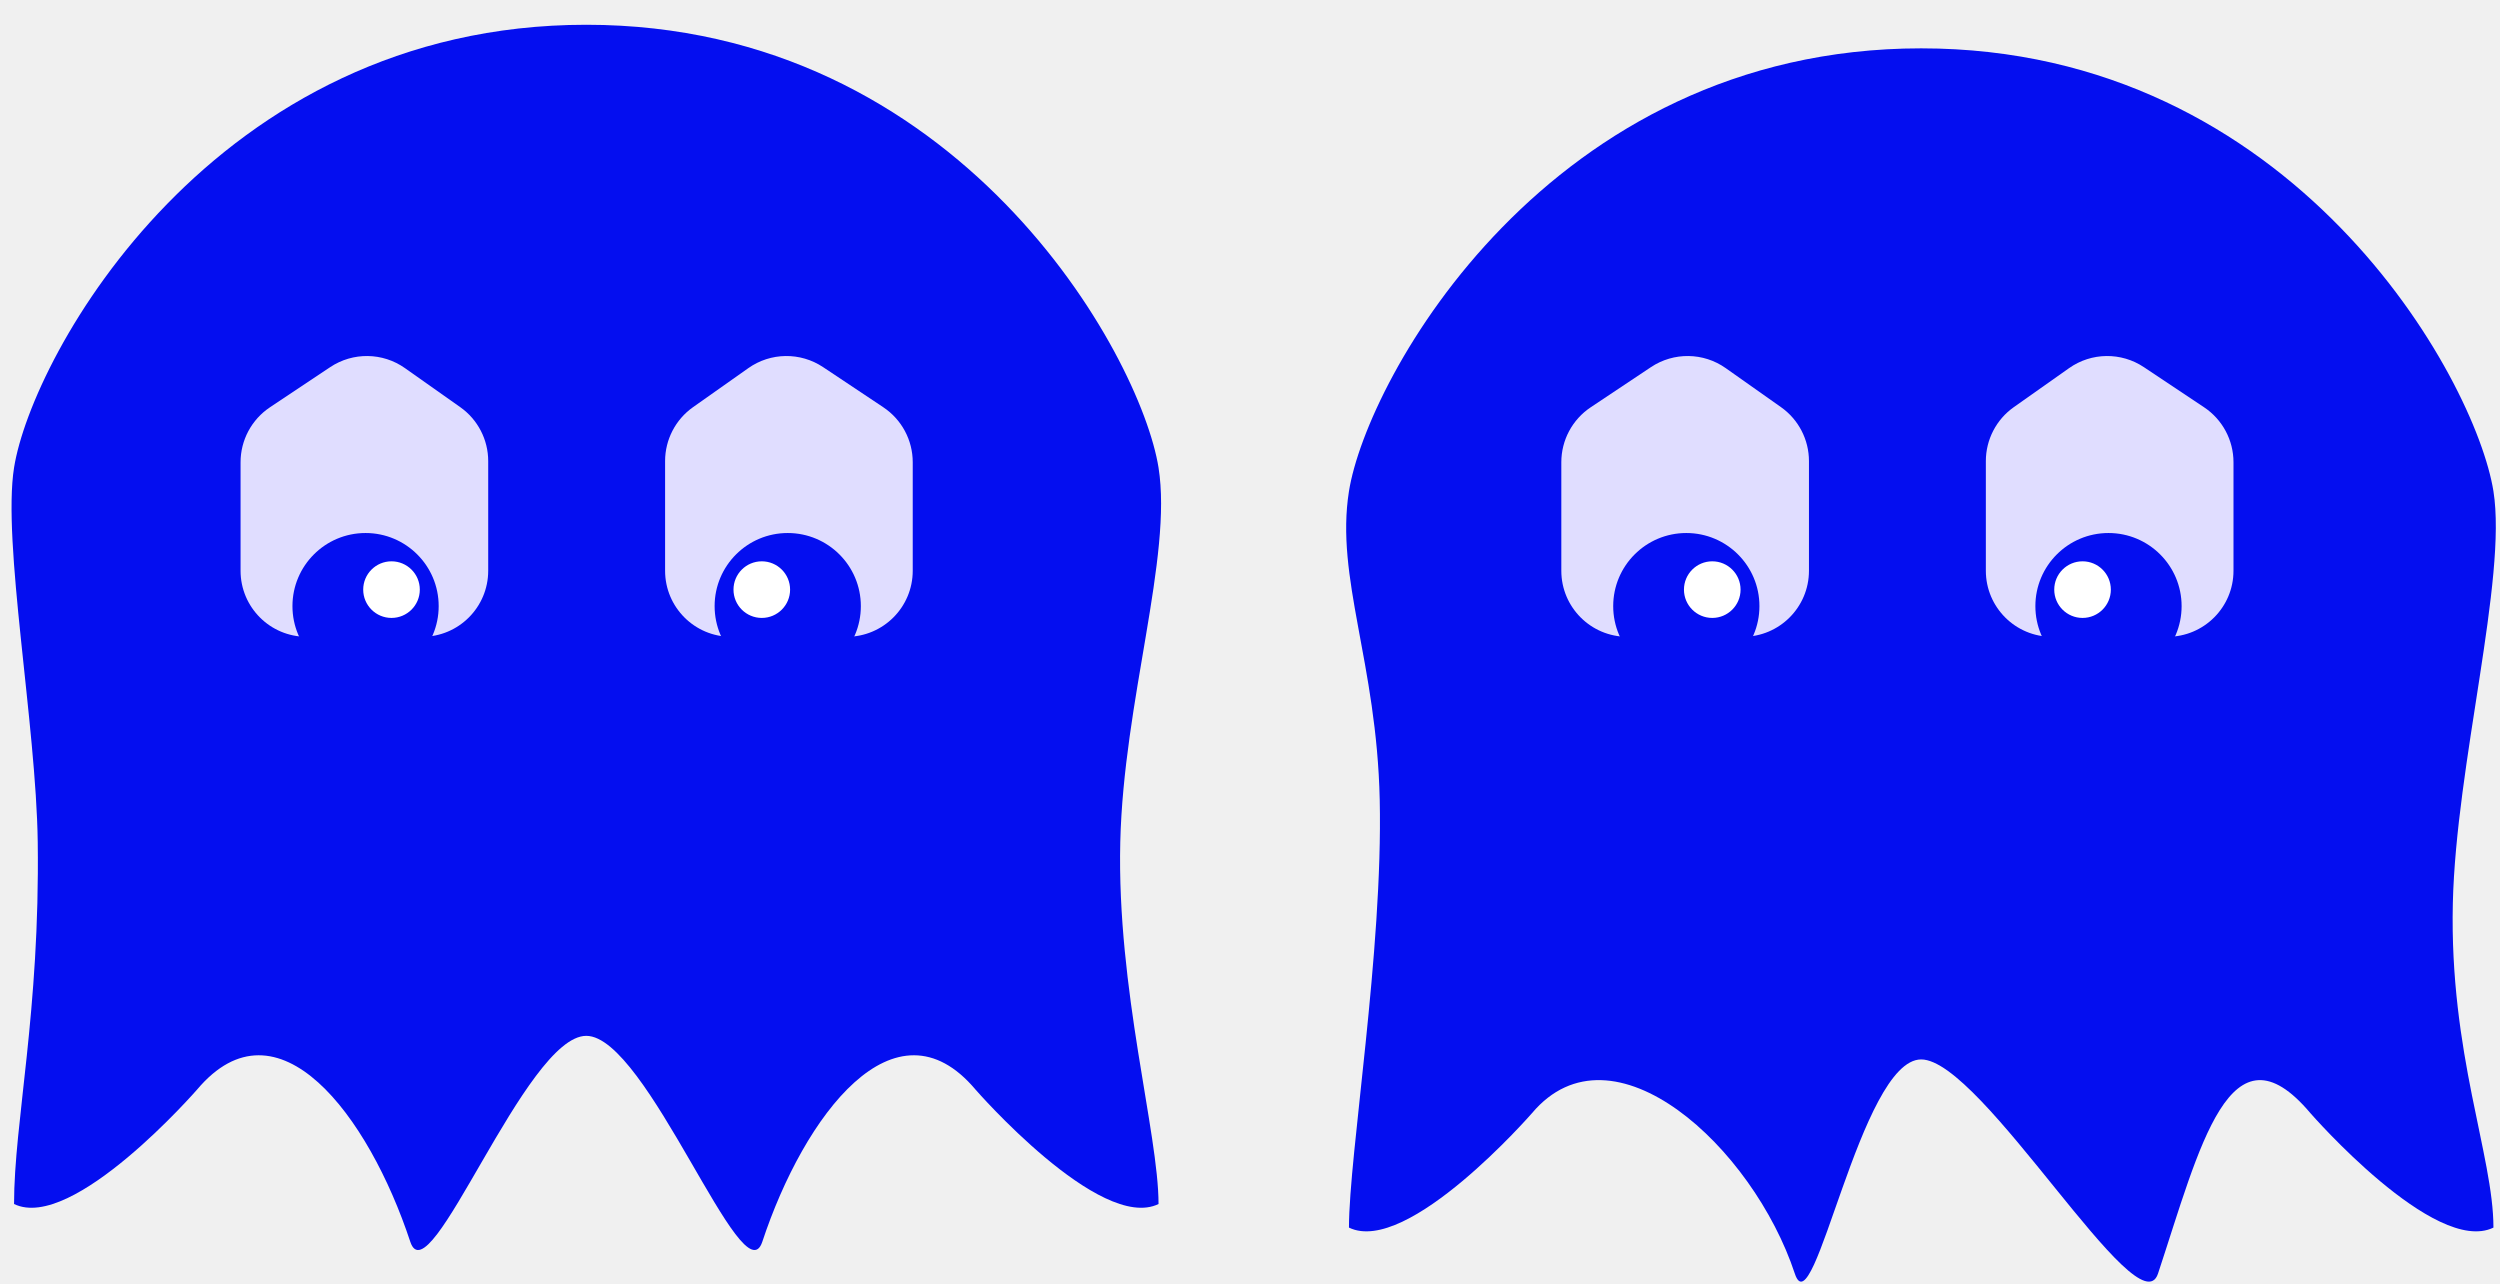
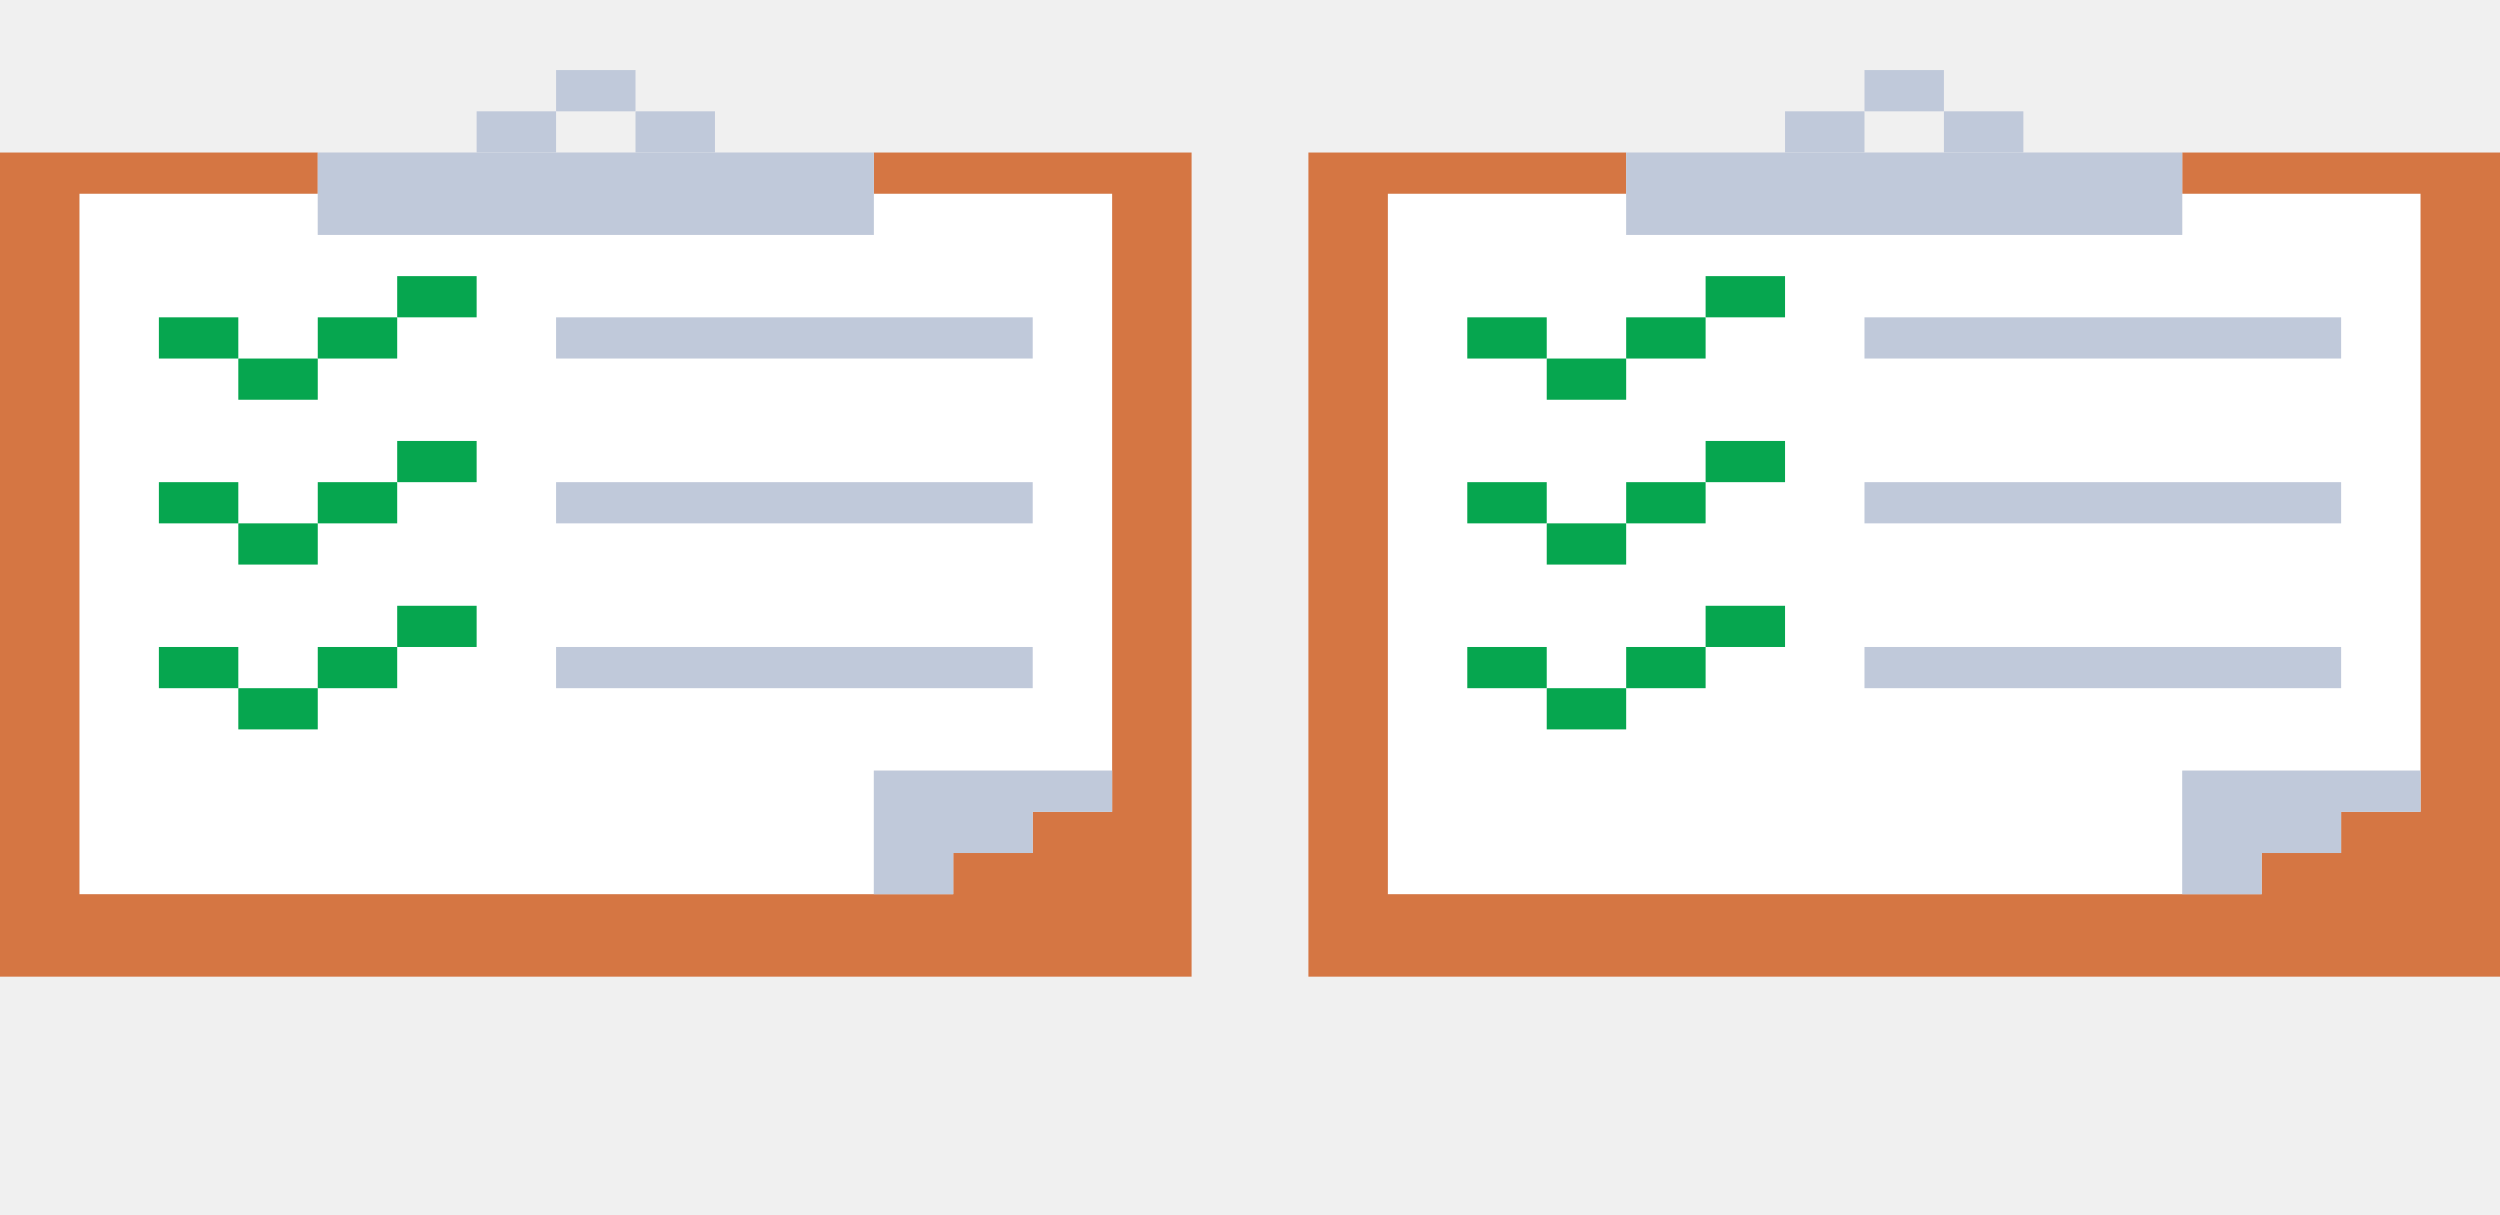
- <svg xmlns="http://www.w3.org/2000/svg" width="530" height="272" viewBox="0 0 530 272" fill="none">
+ <svg xmlns="http://www.w3.org/2000/svg" width="535" height="260" viewBox="0 0 535 260" fill="none">
  <g clip-path="url(#clip0_12_3838)">
-     <path d="M245.61 99.14C248.603 117.958 238.212 148.627 237.5 178.5C236.754 209.807 245.61 240.241 245.61 255.25C233.2 261.3 206.79 230.97 206.79 230.97C189.74 210.76 170.47 236.45 161.61 263.25C157.55 275.5 137.19 219.6 124.29 219.6C111.39 219.6 91.03 275.5 86.98 263.25C78.12 236.45 58.85 210.76 41.8 230.97C41.8 230.97 15.39 261.3 2.98 255.25C2.98 237.926 8.488 214.548 8 178.5C7.662 153.519 0.467 114.916 2.98 99.14C6.78 75.28 45.25 5.25 124.29 5.25C203.33 5.25 241.81 75.28 245.61 99.14Z" fill="#040EF0" />
+     <path d="M221 41.455H204H187V50.273H170H153H136H119H102H85H68V41.455H51H34H17V50.273V59.091V67.909V76.727V85.546V94.364V103.182V112V120.818V129.636V138.455V147.273V156.091V164.909V173.727V182.545V191.364H34H51H68H85H102H119H136H153H170H187V182.545V173.727V164.909H204H221H238V156.091V147.273V138.455V129.636V120.818V112V103.182V94.364V85.546V76.727V67.909V59.091V50.273V41.455H221Z" fill="white" />
+     <path d="M238 32.636H221H204H187V41.455H204H221H238V50.273V59.091V67.909V76.727V85.546V94.364V103.182V112V120.818V129.636V138.455V147.273V156.091V164.909V173.727H221V182.546H204V191.364H187H170H153H136H119H102H85H68H51H34H17V182.546V173.727V164.909V156.091V147.273V138.455V129.636V120.818V112V103.182V94.364V85.546V76.727V67.909V59.091V50.273V41.455H34H51H68V32.636H51H34H17H0V41.455V50.273V59.091V67.909V76.727V85.546V94.364V103.182V112V120.818V129.636V138.455V147.273V156.091V164.909V173.727V182.546V191.364V200.182V209H17H34H51H68H85H102H119H136H153H170H187H204H221H238H255V200.182V191.364V182.546V173.727V164.909V156.091V147.273V138.455V129.636V120.818V112V103.182V94.364V85.546V76.727V67.909V59.091V50.273V41.455V32.636H238Z" fill="#D57643" />
+     <path d="M221 164.909H204H187V173.727V182.546V191.364H204V182.546H221V173.727H238V164.909H221Z" fill="#C0C9DA" />
+     <path d="M136 15H119V23.818H136V15Z" fill="#C0C9DA" />
+     <path d="M119 23.818H102V32.636H119V23.818Z" fill="#C0C9DA" />
+     <path d="M153 23.818H136V32.636H153V23.818Z" fill="#C0C9DA" />
+     <path d="M170 32.636H153H136H119H102H85H68V41.455V50.273H85H102H119H136H153H170H187V41.455V32.636H170Z" fill="#C0C9DA" />
+     <path d="M51 67.909H34V76.727H51V67.909Z" fill="#06A64F" />
+     <path d="M68 76.727H51V85.546H68V76.727Z" fill="#06A64F" />
+     <path d="M85 67.909H68V76.727H85V67.909Z" fill="#06A64F" />
+     <path d="M102 59.091H85V67.909H102V59.091Z" fill="#06A64F" />
+     <path d="M204 67.909H187H170H153H136H119V76.727H136H153H170H187H204H221V67.909H204Z" fill="#C0C9DA" />
+     <path d="M51 103.182H34V112H51V103.182Z" fill="#06A64F" />
+     <path d="M68 112H51V120.818H68V112Z" fill="#06A64F" />
+     <path d="M85 103.182H68V112H85V103.182Z" fill="#06A64F" />
+     <path d="M102 94.364H85V103.182H102V94.364Z" fill="#06A64F" />
+     <path d="M204 103.182H187H170H153H136H119V112H136H153H170H187H204H221V103.182H204Z" fill="#C0C9DA" />
+     <path d="M51 138.455H34V147.273H51V138.455Z" fill="#06A64F" />
+     <path d="M68 147.273H51V156.091H68V147.273Z" fill="#06A64F" />
+     <path d="M85 138.455H68V147.273H85V138.455Z" fill="#06A64F" />
+     <path d="M102 129.636H85V138.455H102V129.636Z" fill="#06A64F" />
+     <path d="M204 138.455H187H170H153H136H119V147.273H136H153H170H187H204H221V138.455H204Z" fill="#C0C9DA" />
  </g>
-   <path d="M89.5 135H65C57.268 135 51 128.732 51 121V97.993C51 93.312 53.339 88.94 57.234 86.344L70.008 77.828C74.824 74.618 81.119 74.701 85.847 78.039L97.574 86.317C101.29 88.94 103.5 93.205 103.5 97.754V121C103.5 128.732 97.232 135 89.5 135Z" fill="#E0DDFF" />
-   <circle cx="77.5" cy="128.5" r="15.5" fill="#040EF0" />
-   <circle cx="83" cy="125" r="6" fill="white" />
-   <path d="M155 135H179.5C187.232 135 193.5 128.732 193.5 121V97.993C193.5 93.312 191.161 88.94 187.266 86.344L174.492 77.828C169.676 74.618 163.381 74.701 158.653 78.039L146.926 86.317C143.21 88.94 141 93.205 141 97.754V121C141 128.732 147.268 135 155 135Z" fill="#E0DDFF" />
-   <circle cx="15.5" cy="15.5" r="15.5" transform="matrix(-1 0 0 1 182.5 113)" fill="#040EF0" />
-   <circle cx="6" cy="6" r="6" transform="matrix(-1 0 0 1 167.5 119)" fill="white" />
-   <path d="M528.61 104.14C531.553 122.644 520.674 162.104 520 191.5C519.271 223.331 528.61 245.002 528.61 260.25C516.2 266.3 489.79 235.97 489.79 235.97C472.74 215.76 466.36 243.2 457.5 270C453.44 282.25 420.19 224.6 407.29 224.6C394.39 224.6 384.55 282.25 380.5 270C371.64 243.2 341.85 215.76 324.8 235.97C324.8 235.97 298.39 266.3 285.98 260.25C285.98 244.842 293.219 201.677 292.5 169.5C291.851 140.426 283.065 122.434 285.98 104.14C289.78 80.28 328.25 10.25 407.29 10.25C486.33 10.25 524.81 80.28 528.61 104.14Z" fill="#040EF0" />
-   <path d="M369.5 135H345C337.268 135 331 128.732 331 121V97.993C331 93.312 333.339 88.94 337.234 86.344L350.008 77.828C354.824 74.618 361.119 74.701 365.847 78.039L377.574 86.317C381.29 88.94 383.5 93.205 383.5 97.754V121C383.5 128.732 377.232 135 369.5 135Z" fill="#E0DDFF" />
-   <circle cx="357.5" cy="128.5" r="15.5" fill="#040EF0" />
-   <circle cx="363" cy="125" r="6" fill="white" />
-   <path d="M435 135H459.5C467.232 135 473.5 128.732 473.5 121V97.993C473.5 93.312 471.161 88.94 467.266 86.344L454.492 77.828C449.676 74.618 443.381 74.701 438.653 78.039L426.926 86.317C423.21 88.94 421 93.205 421 97.754V121C421 128.732 427.268 135 435 135Z" fill="#E0DDFF" />
-   <circle cx="15.5" cy="15.5" r="15.5" transform="matrix(-1 0 0 1 462.5 113)" fill="#040EF0" />
-   <circle cx="6" cy="6" r="6" transform="matrix(-1 0 0 1 447.5 119)" fill="white" />
+   <g clip-path="url(#clip1_12_3838)">
+     <path d="M501 41.455H484H467V50.273H450H433H416H399H382H365H348V41.455H331H314H297V50.273V59.091V67.909V76.727V85.546V94.364V103.182V112V120.818V129.636V138.455V147.273V156.091V164.909V173.727V182.545V191.364H314H331H348H365H382H399H416H433H450H467V182.545V173.727V164.909H484H501H518V156.091V147.273V138.455V129.636V120.818V112V103.182V94.364V85.546V76.727V67.909V59.091V50.273V41.455H501Z" fill="white" />
+     <path d="M518 32.636H501H484H467V41.455H484H501H518V50.273V59.091V67.909V76.727V85.546V94.364V103.182V112V120.818V129.636V138.455V147.273V156.091V164.909V173.727H501V182.546H484V191.364H467H450H433H416H399H382H365H348H331H314H297V182.546V173.727V164.909V156.091V147.273V138.455V129.636V120.818V112V103.182V94.364V85.546V76.727V67.909V59.091V50.273V41.455H314H331H348V32.636H331H314H297H280V41.455V50.273V59.091V67.909V76.727V85.546V94.364V103.182V112V120.818V129.636V138.455V147.273V156.091V164.909V173.727V182.546V191.364V200.182V209H297H314H331H348H365H382H399H416H433H450H467H484H501H518H535V200.182V191.364V182.546V173.727V164.909V156.091V147.273V138.455V129.636V120.818V112V103.182V94.364V85.546V76.727V67.909V59.091V50.273V41.455V32.636H518Z" fill="#D57643" />
+     <path d="M501 164.909H484H467V173.727V182.546V191.364H484V182.546H501V173.727H518V164.909H501Z" fill="#C0C9DA" />
+     <path d="M416 15H399V23.818H416V15Z" fill="#C0C9DA" />
+     <path d="M399 23.818H382V32.636H399V23.818Z" fill="#C0C9DA" />
+     <path d="M433 23.818H416V32.636H433V23.818Z" fill="#C0C9DA" />
+     <path d="M450 32.636H433H416H399H382H365H348V41.455V50.273H365H382H399H416H433H450H467V41.455V32.636H450Z" fill="#C0C9DA" />
+     <path d="M331 67.909H314V76.727H331V67.909Z" fill="#06A64F" />
+     <path d="M348 76.727H331V85.546H348V76.727Z" fill="#06A64F" />
+     <path d="M365 67.909H348V76.727H365V67.909Z" fill="#06A64F" />
+     <path d="M382 59.091H365V67.909H382V59.091Z" fill="#06A64F" />
+     <path d="M484 67.909H467H450H433H416H399V76.727H416H433H450H467H484H501V67.909H484Z" fill="#C0C9DA" />
+     <path d="M331 103.182H314V112H331V103.182Z" fill="#06A64F" />
+     <path d="M348 112H331V120.818H348V112Z" fill="#06A64F" />
+     <path d="M365 103.182H348V112H365V103.182Z" fill="#06A64F" />
+     <path d="M382 94.364H365V103.182H382V94.364Z" fill="#06A64F" />
+     <path d="M484 103.182H467H450H433H416H399V112H416H433H450H467H484H501V103.182H484Z" fill="#C0C9DA" />
+     <path d="M331 138.455H314V147.273H331V138.455Z" fill="#06A64F" />
+     <path d="M348 147.273H331V156.091H348V147.273Z" fill="#06A64F" />
+     <path d="M365 138.455H348V147.273H365V138.455Z" fill="#06A64F" />
+     <path d="M382 129.636H365V138.455H382V129.636Z" fill="#06A64F" />
+     <path d="M484 138.455H467H450H433H416H399V147.273H416H433H450H467H484H501V138.455H484Z" fill="#C0C9DA" />
+   </g>
  <defs>
    <clipPath id="clip0_12_3838">
-       <rect width="248.58" height="260.25" fill="white" transform="translate(0 5)" />
+       <rect width="255" height="194" fill="white" transform="translate(0 15)" />
+     </clipPath>
+     <clipPath id="clip1_12_3838">
+       <rect width="255" height="194" fill="white" transform="translate(280 15)" />
    </clipPath>
  </defs>
</svg>
